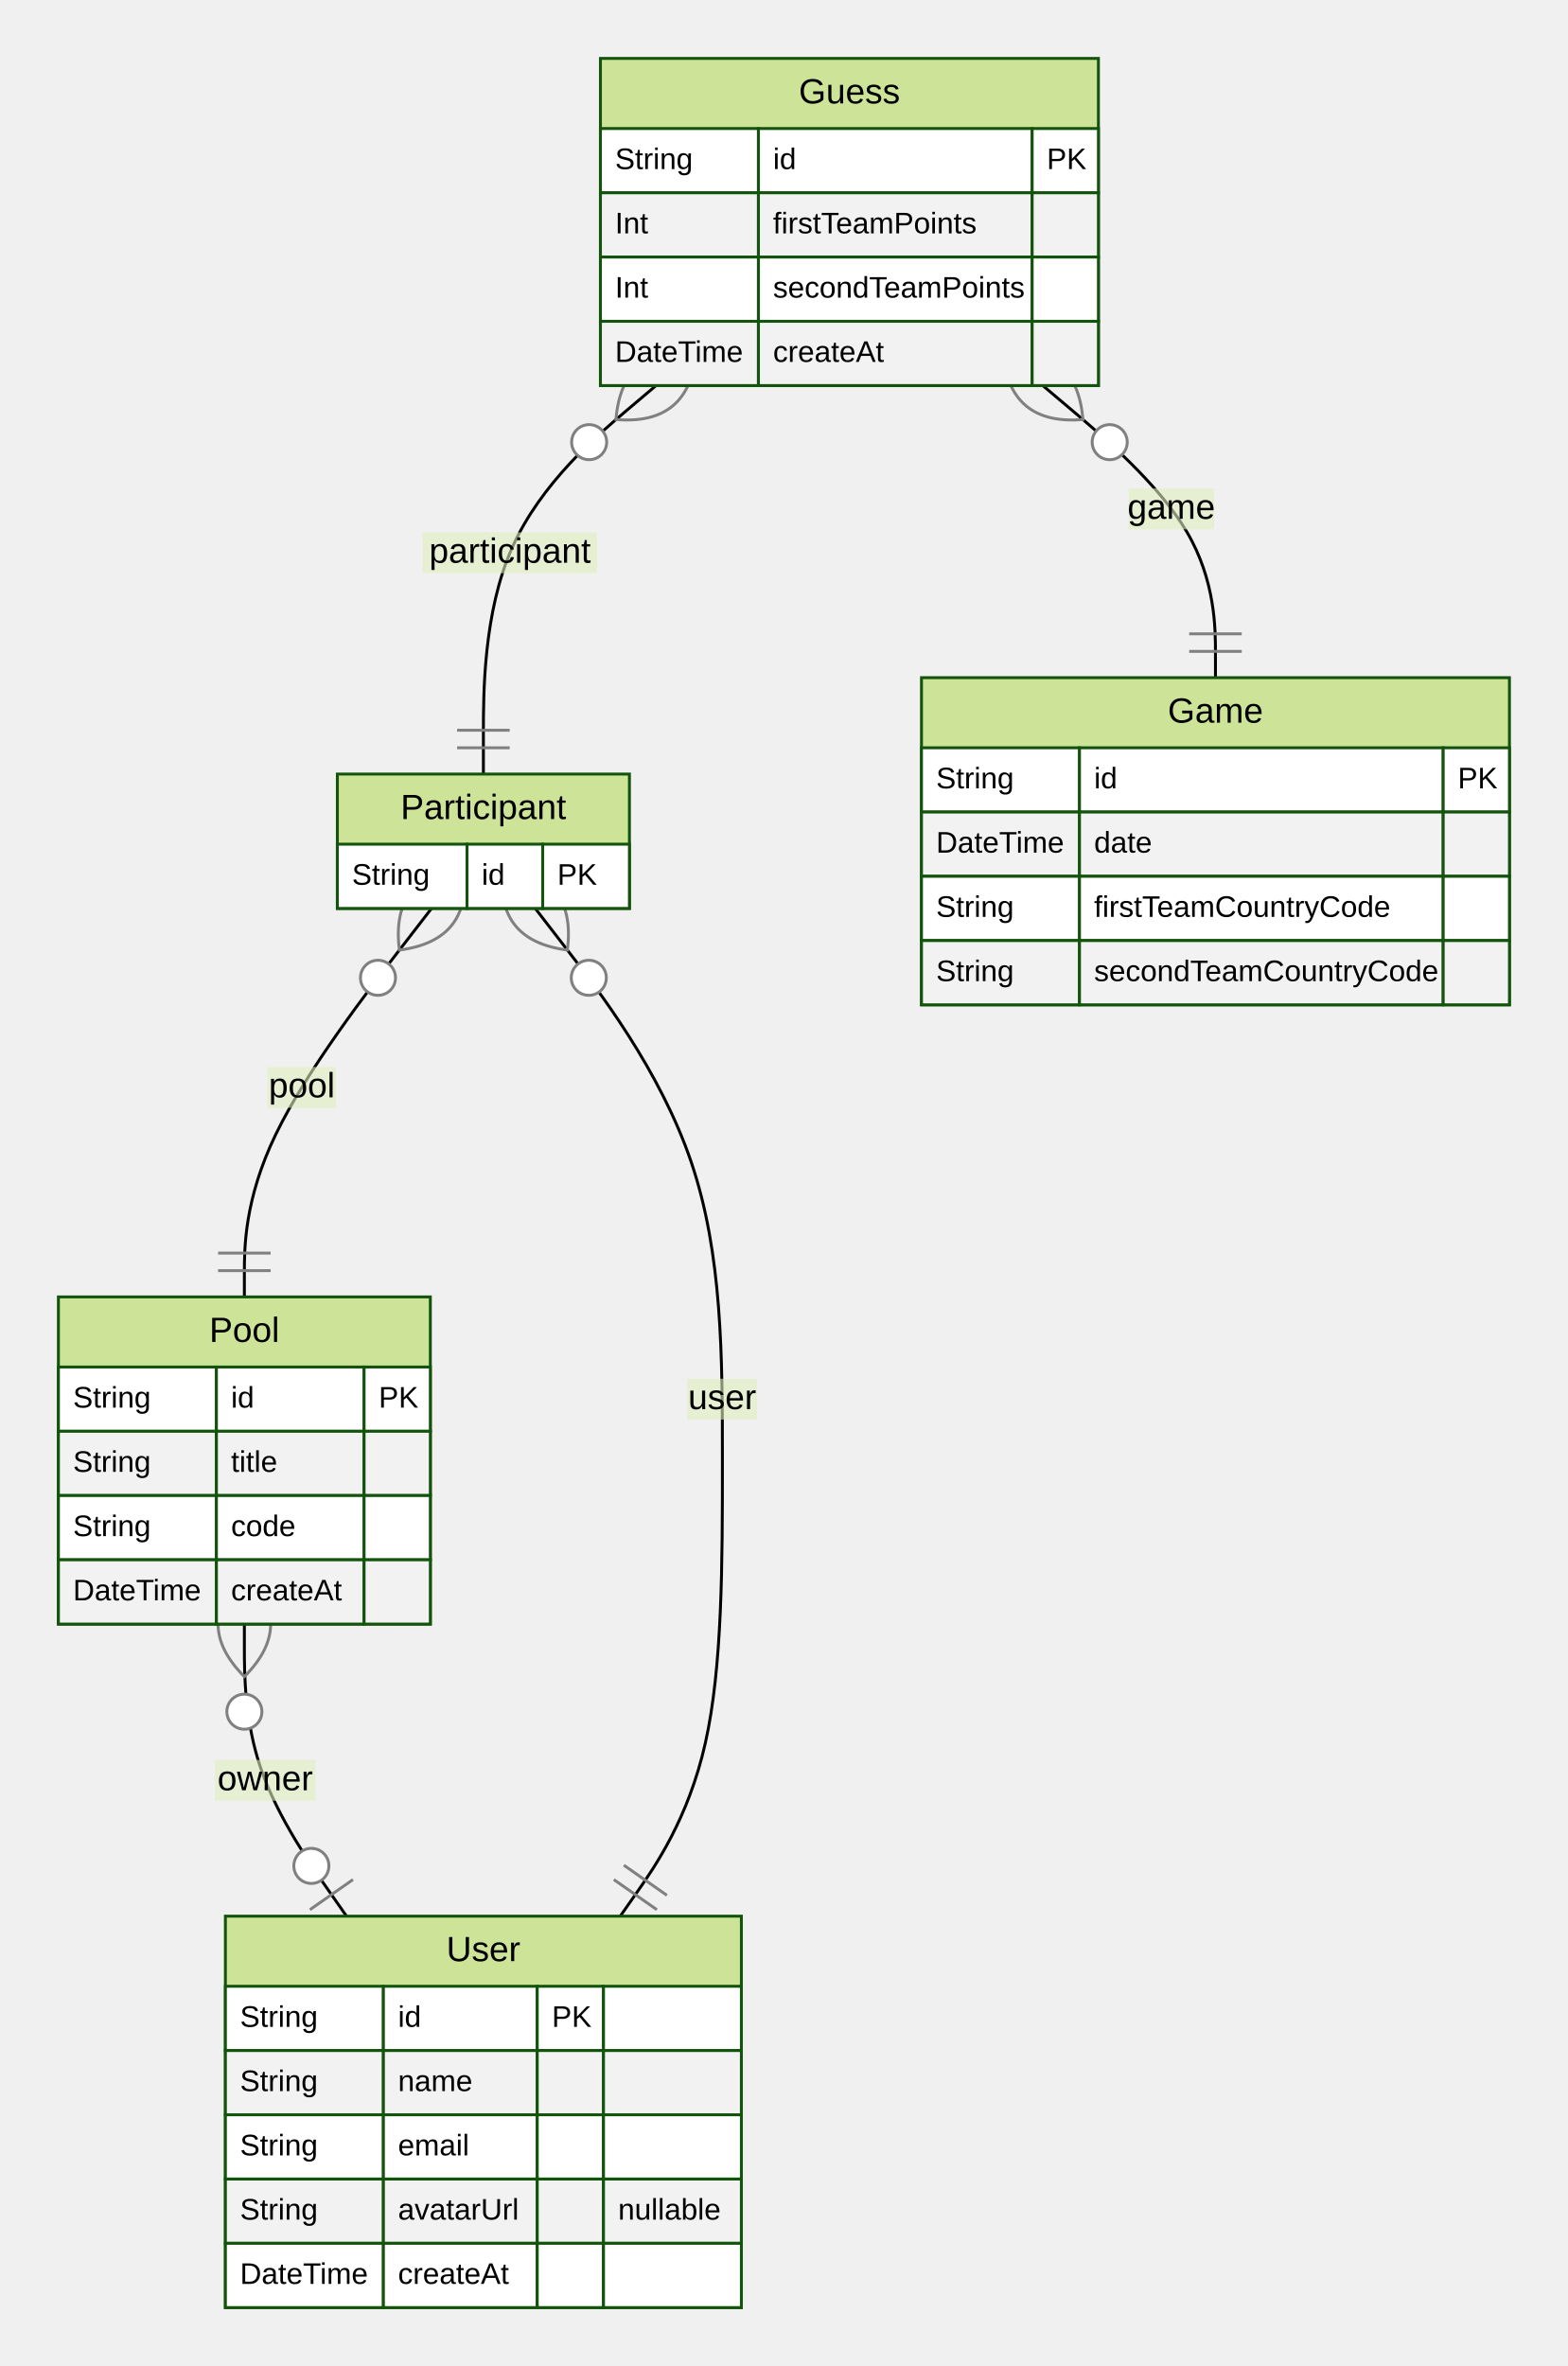
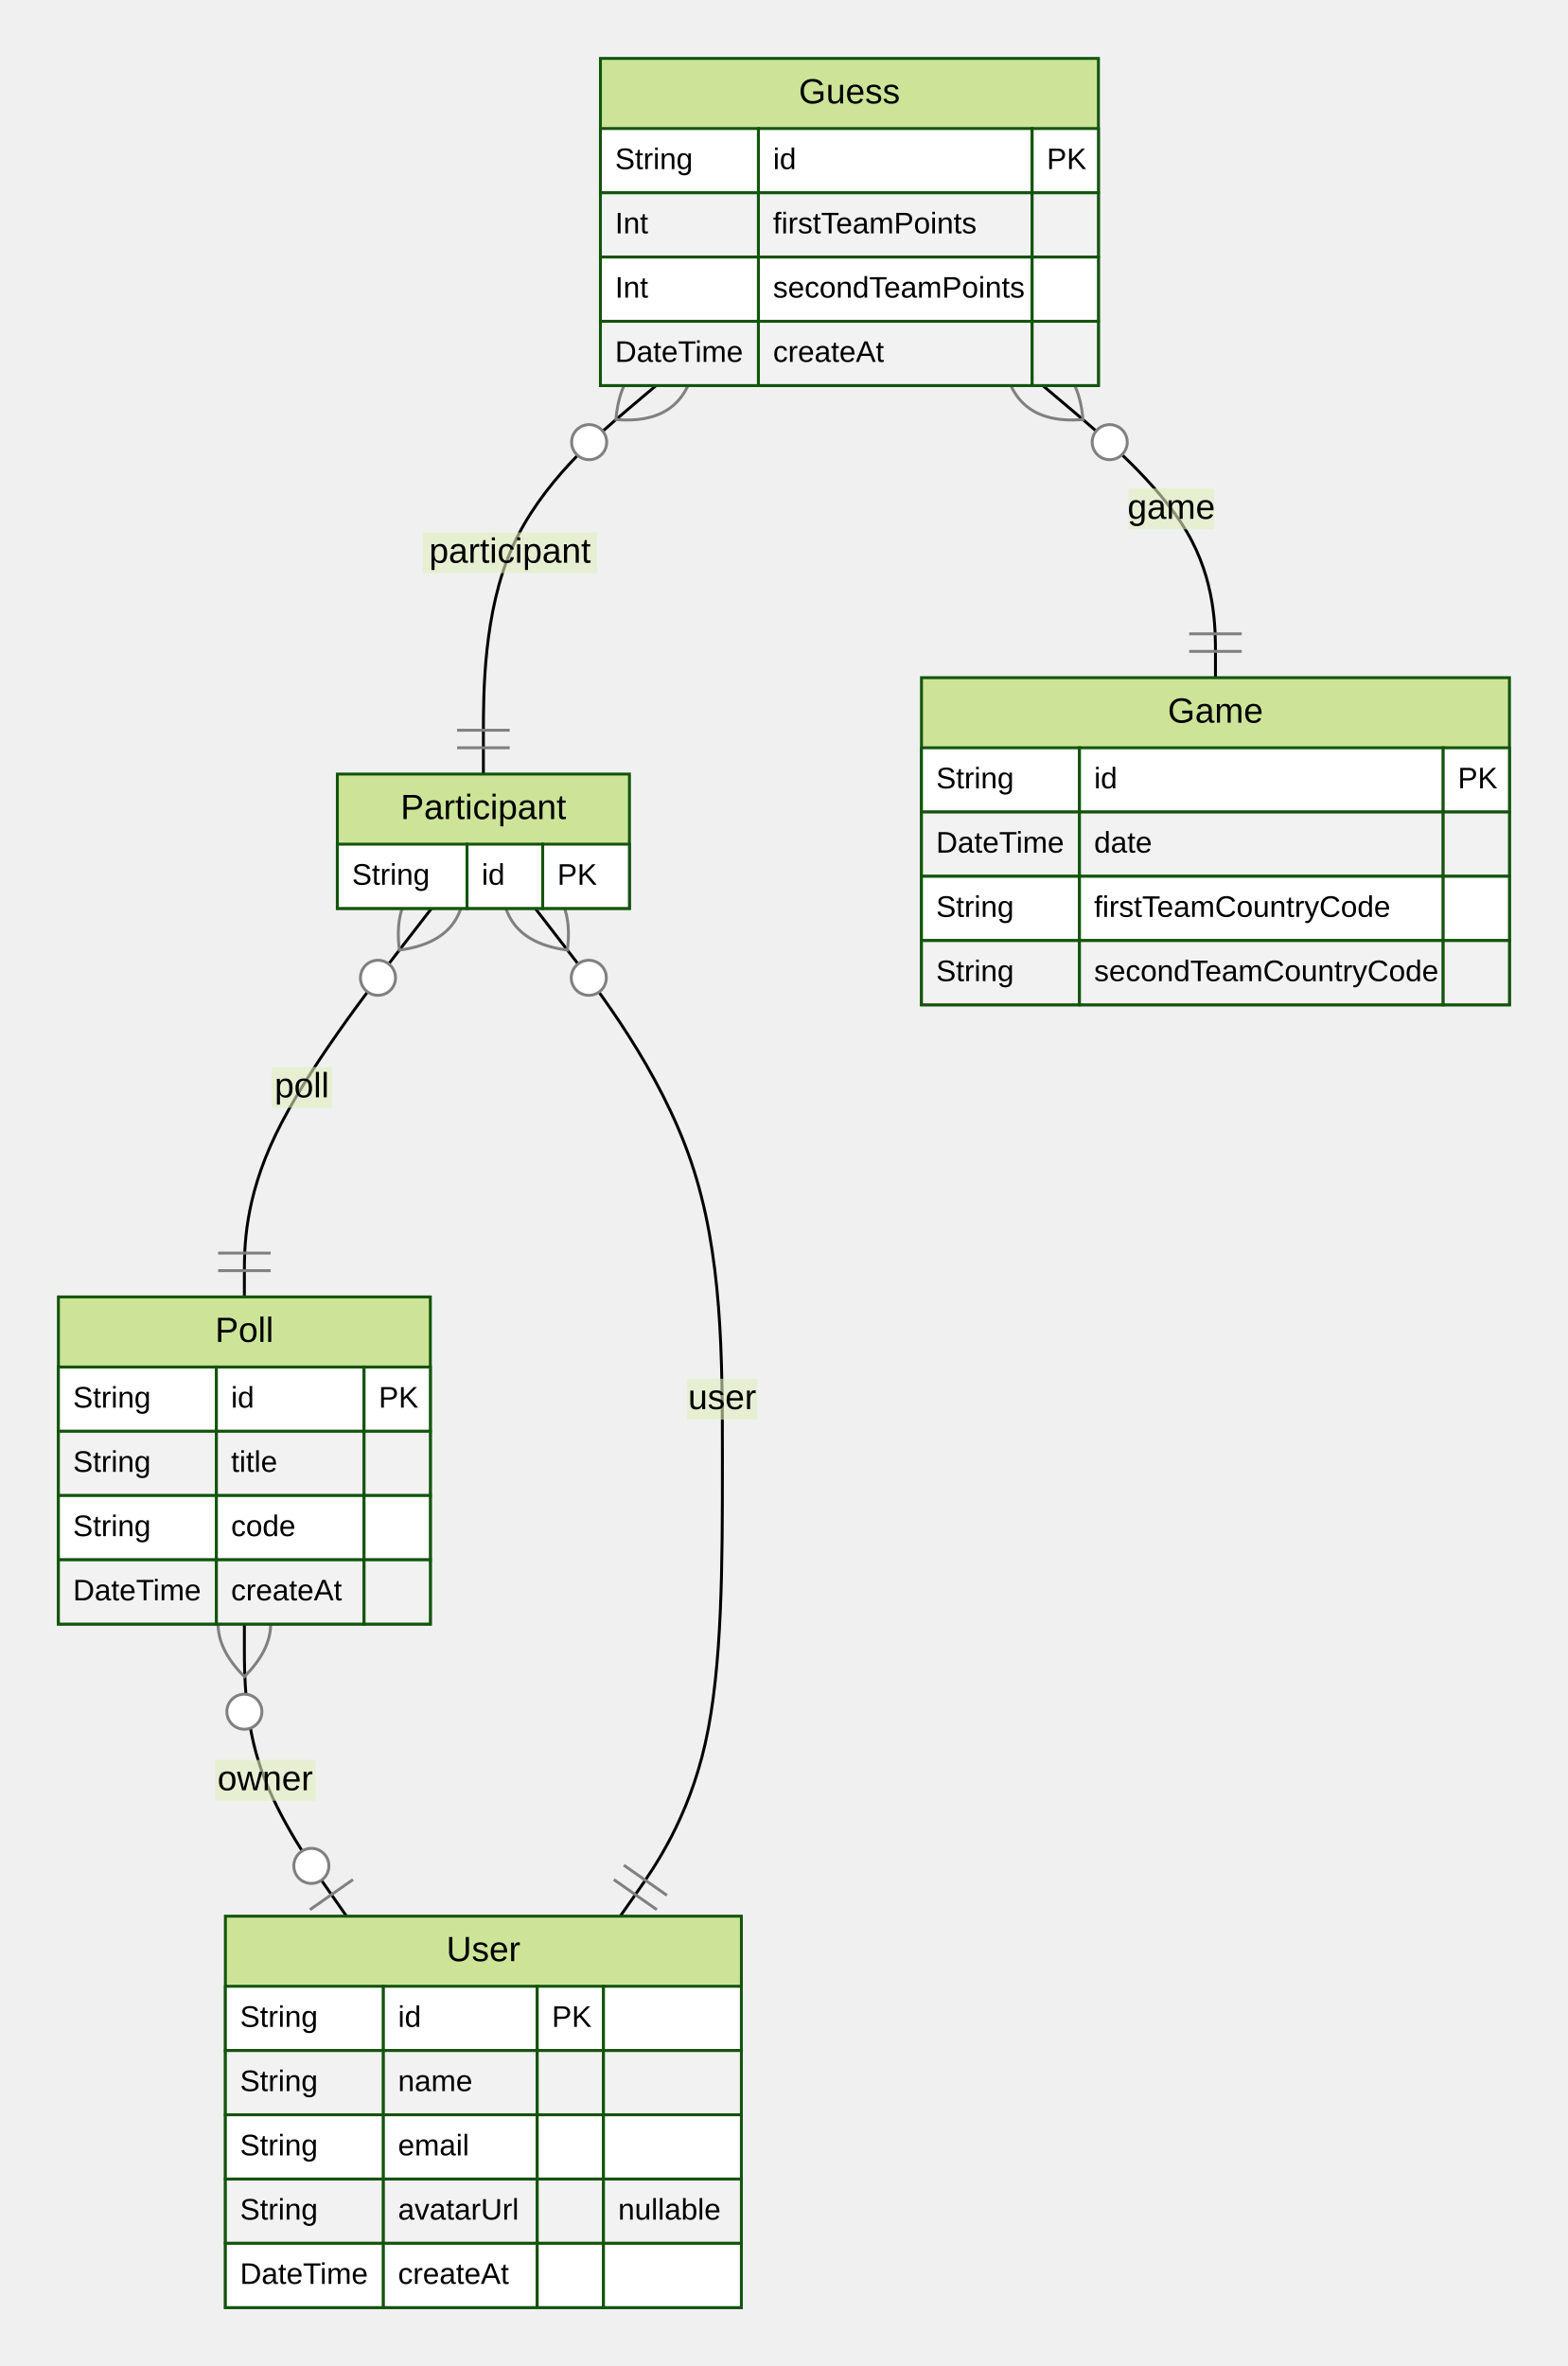
<svg xmlns="http://www.w3.org/2000/svg" aria-labelledby="chart-title-mermaid-0 chart-desc-mermaid-0" role="img" viewBox="0 0 536.82 810" style="max-width: 536.82px; background-color: white;" width="100%" id="mermaid-0">
  <style>#mermaid-0 {font-family:"trebuchet ms",verdana,arial,sans-serif;font-size:16px;fill:#000000;}#mermaid-0 .error-icon{fill:#552222;}#mermaid-0 .error-text{fill:#552222;stroke:#552222;}#mermaid-0 .edge-thickness-normal{stroke-width:2px;}#mermaid-0 .edge-thickness-thick{stroke-width:3.5px;}#mermaid-0 .edge-pattern-solid{stroke-dasharray:0;}#mermaid-0 .edge-pattern-dashed{stroke-dasharray:3;}#mermaid-0 .edge-pattern-dotted{stroke-dasharray:2;}#mermaid-0 .marker{fill:#000000;stroke:#000000;}#mermaid-0 .marker.cross{stroke:#000000;}#mermaid-0 svg{font-family:"trebuchet ms",verdana,arial,sans-serif;font-size:16px;}#mermaid-0 .entityBox{fill:#cde498;stroke:#13540c;}#mermaid-0 .attributeBoxOdd{fill:#ffffff;stroke:#13540c;}#mermaid-0 .attributeBoxEven{fill:#f2f2f2;stroke:#13540c;}#mermaid-0 .relationshipLabelBox{fill:hsl(78.158, 58.462%, 84.51%);opacity:0.7;background-color:hsl(78.158, 58.462%, 84.51%);}#mermaid-0 .relationshipLabelBox rect{opacity:0.5;}#mermaid-0 .relationshipLine{stroke:#000000;}#mermaid-0 :root{--mermaid-font-family:"trebuchet ms",verdana,arial,sans-serif;}</style>
  <g />
  <defs>
    <marker orient="auto" markerHeight="18" markerWidth="18" refY="9" refX="0" id="ONLY_ONE_START">
      <path d="M9,0 L9,18 M15,0 L15,18" fill="none" stroke="gray" />
    </marker>
  </defs>
  <defs>
    <marker orient="auto" markerHeight="18" markerWidth="18" refY="9" refX="18" id="ONLY_ONE_END">
      <path d="M3,0 L3,18 M9,0 L9,18" fill="none" stroke="gray" />
    </marker>
  </defs>
  <defs>
    <marker orient="auto" markerHeight="18" markerWidth="30" refY="9" refX="0" id="ZERO_OR_ONE_START">
      <circle r="6" cy="9" cx="21" fill="white" stroke="gray" />
      <path d="M9,0 L9,18" fill="none" stroke="gray" />
    </marker>
  </defs>
  <defs>
    <marker orient="auto" markerHeight="18" markerWidth="30" refY="9" refX="30" id="ZERO_OR_ONE_END">
      <circle r="6" cy="9" cx="9" fill="white" stroke="gray" />
      <path d="M21,0 L21,18" fill="none" stroke="gray" />
    </marker>
  </defs>
  <defs>
    <marker orient="auto" markerHeight="36" markerWidth="45" refY="18" refX="18" id="ONE_OR_MORE_START">
      <path d="M0,18 Q 18,0 36,18 Q 18,36 0,18 M42,9 L42,27" fill="none" stroke="gray" />
    </marker>
  </defs>
  <defs>
    <marker orient="auto" markerHeight="36" markerWidth="45" refY="18" refX="27" id="ONE_OR_MORE_END">
      <path d="M3,9 L3,27 M9,18 Q27,0 45,18 Q27,36 9,18" fill="none" stroke="gray" />
    </marker>
  </defs>
  <defs>
    <marker orient="auto" markerHeight="36" markerWidth="57" refY="18" refX="18" id="ZERO_OR_MORE_START">
      <circle r="6" cy="18" cx="48" fill="white" stroke="gray" />
      <path d="M0,18 Q18,0 36,18 Q18,36 0,18" fill="none" stroke="gray" />
    </marker>
  </defs>
  <defs>
    <marker orient="auto" markerHeight="36" markerWidth="57" refY="18" refX="39" id="ZERO_OR_MORE_END">
      <circle r="6" cy="18" cx="9" fill="white" stroke="gray" />
      <path d="M21,18 Q39,0 57,18 Q39,36 21,18" fill="none" stroke="gray" />
    </marker>
  </defs>
  <path marker-start="url(#ZERO_OR_MORE_START)" marker-end="url(#ZERO_OR_ONE_END)" fill="none" stroke="gray" d="M83.672,556L83.672,564.333C83.672,572.667,83.672,589.333,89.501,606C95.329,622.667,106.987,639.333,112.816,647.667L118.644,656" class="er relationshipLine" />
  <path marker-start="url(#ZERO_OR_MORE_START)" marker-end="url(#ONLY_ONE_END)" fill="none" stroke="gray" d="M183.265,311L193.944,324.833C204.624,338.667,225.984,366.333,236.664,397.833C247.344,429.333,247.344,464.667,247.344,500C247.344,535.333,247.344,570.667,241.515,596.667C235.686,622.667,224.029,639.333,218.2,647.667L212.371,656" class="er relationshipLine" />
  <path marker-start="url(#ZERO_OR_MORE_START)" marker-end="url(#ONLY_ONE_END)" fill="none" stroke="gray" d="M147.751,311L137.071,324.833C126.391,338.667,105.032,366.333,94.352,388.5C83.672,410.667,83.672,427.333,83.672,435.667L83.672,444" class="er relationshipLine" />
  <path marker-start="url(#ZERO_OR_MORE_START)" marker-end="url(#ONLY_ONE_END)" fill="none" stroke="gray" d="M224.625,132L214.772,140.333C204.919,148.667,185.213,165.333,175.361,187.5C165.508,209.667,165.508,237.333,165.508,251.167L165.508,265" class="er relationshipLine" />
  <path marker-start="url(#ZERO_OR_MORE_START)" marker-end="url(#ONLY_ONE_END)" fill="none" stroke="gray" d="M357.047,132L366.9,140.333C376.753,148.667,396.458,165.333,406.311,182C416.164,198.667,416.164,215.333,416.164,223.667L416.164,232" class="er relationshipLine" />
-   <g transform="translate(20,444 )" id="Pool">
+   <g transform="translate(20,444 )" id="Poll">
    <rect height="112" width="127.344" y="0" x="0" stroke="gray" fill-opacity="100%" fill="honeydew" class="er entityBox" />
-     <text transform="translate(63.67186,12)" style="font-family: &quot;trebuchet ms&quot;, verdana, arial, sans-serif;; font-size: 12px" text-anchor="middle" dominant-baseline="middle" y="0" x="0" id="entity-Pool" class="er entityLabel">Pool</text>
-     <rect height="22" width="54.096" y="24" x="0" stroke="gray" fill-opacity="100%" fill="honeydew" class="er attributeBoxOdd" />
-     <text transform="translate(5,35)" style="font-family: &quot;trebuchet ms&quot;, verdana, arial, sans-serif;; font-size: 10.2px" text-anchor="left" dominant-baseline="middle" y="0" x="0" id="entity-Pool-attr-1-type" class="er entityLabel">String</text>
+     <text transform="translate(63.67186,12)" style="font-family: &quot;trebuchet ms&quot;, verdana, arial, sans-serif;; font-size: 12px" text-anchor="middle" dominant-baseline="middle" y="0" x="0" id="entity-Poll" class="er entityLabel">Poll</text>
+     <rect height="22" width="54.096" y="24" x="0" stroke="gray" fill-opacity="100%" fill="honeydew" class="er attributeBoxOdd" />
+     <text transform="translate(5,35)" style="font-family: &quot;trebuchet ms&quot;, verdana, arial, sans-serif;; font-size: 10.2px" text-anchor="left" dominant-baseline="middle" y="0" x="0" id="entity-Poll-attr-1-type" class="er entityLabel">String</text>
    <rect height="22" width="50.56" y="24" x="54.096" stroke="gray" fill-opacity="100%" fill="honeydew" class="er attributeBoxOdd" />
-     <text transform="translate(59.09555,35)" style="font-family: &quot;trebuchet ms&quot;, verdana, arial, sans-serif;; font-size: 10.2px" text-anchor="left" dominant-baseline="middle" y="0" x="0" id="entity-Pool-attr-1-name" class="er entityLabel">id</text>
+     <text transform="translate(59.09555,35)" style="font-family: &quot;trebuchet ms&quot;, verdana, arial, sans-serif;; font-size: 10.2px" text-anchor="left" dominant-baseline="middle" y="0" x="0" id="entity-Poll-attr-1-name" class="er entityLabel">id</text>
    <rect height="22" width="22.688" y="24" x="104.656" stroke="gray" fill-opacity="100%" fill="honeydew" class="er attributeBoxOdd" />
-     <text transform="translate(109.656,35)" style="font-family: &quot;trebuchet ms&quot;, verdana, arial, sans-serif;; font-size: 10.2px" text-anchor="left" dominant-baseline="middle" y="0" x="0" id="entity-Pool-attr-1-key" class="er entityLabel">PK</text>
-     <rect height="22" width="54.096" y="46" x="0" stroke="gray" fill-opacity="100%" fill="honeydew" class="er attributeBoxEven" />
-     <text transform="translate(5,57)" style="font-family: &quot;trebuchet ms&quot;, verdana, arial, sans-serif;; font-size: 10.2px" text-anchor="left" dominant-baseline="middle" y="0" x="0" id="entity-Pool-attr-2-type" class="er entityLabel">String</text>
+     <text transform="translate(109.656,35)" style="font-family: &quot;trebuchet ms&quot;, verdana, arial, sans-serif;; font-size: 10.2px" text-anchor="left" dominant-baseline="middle" y="0" x="0" id="entity-Poll-attr-1-key" class="er entityLabel">PK</text>
+     <rect height="22" width="54.096" y="46" x="0" stroke="gray" fill-opacity="100%" fill="honeydew" class="er attributeBoxEven" />
+     <text transform="translate(5,57)" style="font-family: &quot;trebuchet ms&quot;, verdana, arial, sans-serif;; font-size: 10.2px" text-anchor="left" dominant-baseline="middle" y="0" x="0" id="entity-Poll-attr-2-type" class="er entityLabel">String</text>
    <rect height="22" width="50.56" y="46" x="54.096" stroke="gray" fill-opacity="100%" fill="honeydew" class="er attributeBoxEven" />
-     <text transform="translate(59.09555,57)" style="font-family: &quot;trebuchet ms&quot;, verdana, arial, sans-serif;; font-size: 10.2px" text-anchor="left" dominant-baseline="middle" y="0" x="0" id="entity-Pool-attr-2-name" class="er entityLabel">title</text>
+     <text transform="translate(59.09555,57)" style="font-family: &quot;trebuchet ms&quot;, verdana, arial, sans-serif;; font-size: 10.2px" text-anchor="left" dominant-baseline="middle" y="0" x="0" id="entity-Poll-attr-2-name" class="er entityLabel">title</text>
    <rect height="22" width="22.688" y="46" x="104.656" stroke="gray" fill-opacity="100%" fill="honeydew" class="er attributeBoxEven" />
-     <text transform="translate(109.656,57)" style="font-family: &quot;trebuchet ms&quot;, verdana, arial, sans-serif;; font-size: 10.2px" text-anchor="left" dominant-baseline="middle" y="0" x="0" id="entity-Pool-attr-2-key" class="er entityLabel" />
-     <rect height="22" width="54.096" y="68" x="0" stroke="gray" fill-opacity="100%" fill="honeydew" class="er attributeBoxOdd" />
-     <text transform="translate(5,79)" style="font-family: &quot;trebuchet ms&quot;, verdana, arial, sans-serif;; font-size: 10.2px" text-anchor="left" dominant-baseline="middle" y="0" x="0" id="entity-Pool-attr-3-type" class="er entityLabel">String</text>
+     <text transform="translate(109.656,57)" style="font-family: &quot;trebuchet ms&quot;, verdana, arial, sans-serif;; font-size: 10.2px" text-anchor="left" dominant-baseline="middle" y="0" x="0" id="entity-Poll-attr-2-key" class="er entityLabel" />
+     <rect height="22" width="54.096" y="68" x="0" stroke="gray" fill-opacity="100%" fill="honeydew" class="er attributeBoxOdd" />
+     <text transform="translate(5,79)" style="font-family: &quot;trebuchet ms&quot;, verdana, arial, sans-serif;; font-size: 10.2px" text-anchor="left" dominant-baseline="middle" y="0" x="0" id="entity-Poll-attr-3-type" class="er entityLabel">String</text>
    <rect height="22" width="50.56" y="68" x="54.096" stroke="gray" fill-opacity="100%" fill="honeydew" class="er attributeBoxOdd" />
-     <text transform="translate(59.09555,79)" style="font-family: &quot;trebuchet ms&quot;, verdana, arial, sans-serif;; font-size: 10.2px" text-anchor="left" dominant-baseline="middle" y="0" x="0" id="entity-Pool-attr-3-name" class="er entityLabel">code</text>
+     <text transform="translate(59.09555,79)" style="font-family: &quot;trebuchet ms&quot;, verdana, arial, sans-serif;; font-size: 10.2px" text-anchor="left" dominant-baseline="middle" y="0" x="0" id="entity-Poll-attr-3-name" class="er entityLabel">code</text>
    <rect height="22" width="22.688" y="68" x="104.656" stroke="gray" fill-opacity="100%" fill="honeydew" class="er attributeBoxOdd" />
-     <text transform="translate(109.656,79)" style="font-family: &quot;trebuchet ms&quot;, verdana, arial, sans-serif;; font-size: 10.2px" text-anchor="left" dominant-baseline="middle" y="0" x="0" id="entity-Pool-attr-3-key" class="er entityLabel" />
-     <rect height="22" width="54.096" y="90" x="0" stroke="gray" fill-opacity="100%" fill="honeydew" class="er attributeBoxEven" />
-     <text transform="translate(5,101)" style="font-family: &quot;trebuchet ms&quot;, verdana, arial, sans-serif;; font-size: 10.2px" text-anchor="left" dominant-baseline="middle" y="0" x="0" id="entity-Pool-attr-4-type" class="er entityLabel">DateTime</text>
+     <text transform="translate(109.656,79)" style="font-family: &quot;trebuchet ms&quot;, verdana, arial, sans-serif;; font-size: 10.2px" text-anchor="left" dominant-baseline="middle" y="0" x="0" id="entity-Poll-attr-3-key" class="er entityLabel" />
+     <rect height="22" width="54.096" y="90" x="0" stroke="gray" fill-opacity="100%" fill="honeydew" class="er attributeBoxEven" />
+     <text transform="translate(5,101)" style="font-family: &quot;trebuchet ms&quot;, verdana, arial, sans-serif;; font-size: 10.2px" text-anchor="left" dominant-baseline="middle" y="0" x="0" id="entity-Poll-attr-4-type" class="er entityLabel">DateTime</text>
    <rect height="22" width="50.56" y="90" x="54.096" stroke="gray" fill-opacity="100%" fill="honeydew" class="er attributeBoxEven" />
-     <text transform="translate(59.09555,101)" style="font-family: &quot;trebuchet ms&quot;, verdana, arial, sans-serif;; font-size: 10.2px" text-anchor="left" dominant-baseline="middle" y="0" x="0" id="entity-Pool-attr-4-name" class="er entityLabel">createAt</text>
+     <text transform="translate(59.09555,101)" style="font-family: &quot;trebuchet ms&quot;, verdana, arial, sans-serif;; font-size: 10.2px" text-anchor="left" dominant-baseline="middle" y="0" x="0" id="entity-Poll-attr-4-name" class="er entityLabel">createAt</text>
    <rect height="22" width="22.688" y="90" x="104.656" stroke="gray" fill-opacity="100%" fill="honeydew" class="er attributeBoxEven" />
-     <text transform="translate(109.656,101)" style="font-family: &quot;trebuchet ms&quot;, verdana, arial, sans-serif;; font-size: 10.2px" text-anchor="left" dominant-baseline="middle" y="0" x="0" id="entity-Pool-attr-4-key" class="er entityLabel" />
+     <text transform="translate(109.656,101)" style="font-family: &quot;trebuchet ms&quot;, verdana, arial, sans-serif;; font-size: 10.2px" text-anchor="left" dominant-baseline="middle" y="0" x="0" id="entity-Poll-attr-4-key" class="er entityLabel" />
  </g>
  <g transform="translate(115.5078,265 )" id="Participant">
    <rect height="46" width="100" y="0" x="0" stroke="gray" fill-opacity="100%" fill="honeydew" class="er entityBox" />
    <text transform="translate(50,12)" style="font-family: &quot;trebuchet ms&quot;, verdana, arial, sans-serif;; font-size: 12px" text-anchor="middle" dominant-baseline="middle" y="0" x="0" id="entity-Participant" class="er entityLabel">Participant</text>
    <rect height="22" width="44.399" y="24" x="0" stroke="gray" fill-opacity="100%" fill="honeydew" class="er attributeBoxOdd" />
    <text transform="translate(5,35)" style="font-family: &quot;trebuchet ms&quot;, verdana, arial, sans-serif;; font-size: 10.2px" text-anchor="left" dominant-baseline="middle" y="0" x="0" id="entity-Participant-attr-1-type" class="er entityLabel">String</text>
    <rect height="22" width="25.911" y="24" x="44.399" stroke="gray" fill-opacity="100%" fill="honeydew" class="er attributeBoxOdd" />
    <text transform="translate(49.39862,35)" style="font-family: &quot;trebuchet ms&quot;, verdana, arial, sans-serif;; font-size: 10.2px" text-anchor="left" dominant-baseline="middle" y="0" x="0" id="entity-Participant-attr-1-name" class="er entityLabel">id</text>
    <rect height="22" width="29.69" y="24" x="70.31" stroke="gray" fill-opacity="100%" fill="honeydew" class="er attributeBoxOdd" />
    <text transform="translate(75.30976,35)" style="font-family: &quot;trebuchet ms&quot;, verdana, arial, sans-serif;; font-size: 10.2px" text-anchor="left" dominant-baseline="middle" y="0" x="0" id="entity-Participant-attr-1-key" class="er entityLabel">PK</text>
  </g>
  <g transform="translate(77.17397,656 )" id="User">
    <rect height="134" width="176.668" y="0" x="0" stroke="gray" fill-opacity="100%" fill="honeydew" class="er entityBox" />
    <text transform="translate(88.33382,12)" style="font-family: &quot;trebuchet ms&quot;, verdana, arial, sans-serif;; font-size: 12px" text-anchor="middle" dominant-baseline="middle" y="0" x="0" id="entity-User" class="er entityLabel">User</text>
    <rect height="22" width="54.096" y="24" x="0" stroke="gray" fill-opacity="100%" fill="honeydew" class="er attributeBoxOdd" />
    <text transform="translate(5,35)" style="font-family: &quot;trebuchet ms&quot;, verdana, arial, sans-serif;; font-size: 10.2px" text-anchor="left" dominant-baseline="middle" y="0" x="0" id="entity-User-attr-1-type" class="er entityLabel">String</text>
    <rect height="22" width="52.672" y="24" x="54.096" stroke="gray" fill-opacity="100%" fill="honeydew" class="er attributeBoxOdd" />
    <text transform="translate(59.09555,35)" style="font-family: &quot;trebuchet ms&quot;, verdana, arial, sans-serif;; font-size: 10.2px" text-anchor="left" dominant-baseline="middle" y="0" x="0" id="entity-User-attr-1-name" class="er entityLabel">id</text>
    <rect height="22" width="22.688" y="24" x="106.767" stroke="gray" fill-opacity="100%" fill="honeydew" class="er attributeBoxOdd" />
    <text transform="translate(111.7674,35)" style="font-family: &quot;trebuchet ms&quot;, verdana, arial, sans-serif;; font-size: 10.2px" text-anchor="left" dominant-baseline="middle" y="0" x="0" id="entity-User-attr-1-key" class="er entityLabel">PK</text>
    <rect height="22" width="47.213" y="24" x="129.455" stroke="gray" fill-opacity="100%" fill="honeydew" class="er attributeBoxOdd" />
    <text transform="translate(134.4551,35)" style="font-family: &quot;trebuchet ms&quot;, verdana, arial, sans-serif;; font-size: 10.2px" text-anchor="left" dominant-baseline="middle" y="0" x="0" id="entity-User-attr-1-comment" class="er entityLabel" />
    <rect height="22" width="54.096" y="46" x="0" stroke="gray" fill-opacity="100%" fill="honeydew" class="er attributeBoxEven" />
    <text transform="translate(5,57)" style="font-family: &quot;trebuchet ms&quot;, verdana, arial, sans-serif;; font-size: 10.2px" text-anchor="left" dominant-baseline="middle" y="0" x="0" id="entity-User-attr-2-type" class="er entityLabel">String</text>
    <rect height="22" width="52.672" y="46" x="54.096" stroke="gray" fill-opacity="100%" fill="honeydew" class="er attributeBoxEven" />
    <text transform="translate(59.09555,57)" style="font-family: &quot;trebuchet ms&quot;, verdana, arial, sans-serif;; font-size: 10.2px" text-anchor="left" dominant-baseline="middle" y="0" x="0" id="entity-User-attr-2-name" class="er entityLabel">name</text>
    <rect height="22" width="22.688" y="46" x="106.767" stroke="gray" fill-opacity="100%" fill="honeydew" class="er attributeBoxEven" />
    <text transform="translate(111.7674,57)" style="font-family: &quot;trebuchet ms&quot;, verdana, arial, sans-serif;; font-size: 10.2px" text-anchor="left" dominant-baseline="middle" y="0" x="0" id="entity-User-attr-2-key" class="er entityLabel" />
    <rect height="22" width="47.213" y="46" x="129.455" stroke="gray" fill-opacity="100%" fill="honeydew" class="er attributeBoxEven" />
    <text transform="translate(134.4551,57)" style="font-family: &quot;trebuchet ms&quot;, verdana, arial, sans-serif;; font-size: 10.2px" text-anchor="left" dominant-baseline="middle" y="0" x="0" id="entity-User-attr-2-comment" class="er entityLabel" />
    <rect height="22" width="54.096" y="68" x="0" stroke="gray" fill-opacity="100%" fill="honeydew" class="er attributeBoxOdd" />
    <text transform="translate(5,79)" style="font-family: &quot;trebuchet ms&quot;, verdana, arial, sans-serif;; font-size: 10.2px" text-anchor="left" dominant-baseline="middle" y="0" x="0" id="entity-User-attr-3-type" class="er entityLabel">String</text>
    <rect height="22" width="52.672" y="68" x="54.096" stroke="gray" fill-opacity="100%" fill="honeydew" class="er attributeBoxOdd" />
    <text transform="translate(59.09555,79)" style="font-family: &quot;trebuchet ms&quot;, verdana, arial, sans-serif;; font-size: 10.2px" text-anchor="left" dominant-baseline="middle" y="0" x="0" id="entity-User-attr-3-name" class="er entityLabel">email</text>
    <rect height="22" width="22.688" y="68" x="106.767" stroke="gray" fill-opacity="100%" fill="honeydew" class="er attributeBoxOdd" />
    <text transform="translate(111.7674,79)" style="font-family: &quot;trebuchet ms&quot;, verdana, arial, sans-serif;; font-size: 10.2px" text-anchor="left" dominant-baseline="middle" y="0" x="0" id="entity-User-attr-3-key" class="er entityLabel" />
    <rect height="22" width="47.213" y="68" x="129.455" stroke="gray" fill-opacity="100%" fill="honeydew" class="er attributeBoxOdd" />
    <text transform="translate(134.4551,79)" style="font-family: &quot;trebuchet ms&quot;, verdana, arial, sans-serif;; font-size: 10.2px" text-anchor="left" dominant-baseline="middle" y="0" x="0" id="entity-User-attr-3-comment" class="er entityLabel" />
    <rect height="22" width="54.096" y="90" x="0" stroke="gray" fill-opacity="100%" fill="honeydew" class="er attributeBoxEven" />
    <text transform="translate(5,101)" style="font-family: &quot;trebuchet ms&quot;, verdana, arial, sans-serif;; font-size: 10.2px" text-anchor="left" dominant-baseline="middle" y="0" x="0" id="entity-User-attr-4-type" class="er entityLabel">String</text>
    <rect height="22" width="52.672" y="90" x="54.096" stroke="gray" fill-opacity="100%" fill="honeydew" class="er attributeBoxEven" />
    <text transform="translate(59.09555,101)" style="font-family: &quot;trebuchet ms&quot;, verdana, arial, sans-serif;; font-size: 10.2px" text-anchor="left" dominant-baseline="middle" y="0" x="0" id="entity-User-attr-4-name" class="er entityLabel">avatarUrl</text>
    <rect height="22" width="22.688" y="90" x="106.767" stroke="gray" fill-opacity="100%" fill="honeydew" class="er attributeBoxEven" />
    <text transform="translate(111.7674,101)" style="font-family: &quot;trebuchet ms&quot;, verdana, arial, sans-serif;; font-size: 10.2px" text-anchor="left" dominant-baseline="middle" y="0" x="0" id="entity-User-attr-4-key" class="er entityLabel" />
    <rect height="22" width="47.213" y="90" x="129.455" stroke="gray" fill-opacity="100%" fill="honeydew" class="er attributeBoxEven" />
    <text transform="translate(134.4551,101)" style="font-family: &quot;trebuchet ms&quot;, verdana, arial, sans-serif;; font-size: 10.2px" text-anchor="left" dominant-baseline="middle" y="0" x="0" id="entity-User-attr-4-comment" class="er entityLabel">nullable</text>
    <rect height="22" width="54.096" y="112" x="0" stroke="gray" fill-opacity="100%" fill="honeydew" class="er attributeBoxOdd" />
    <text transform="translate(5,123)" style="font-family: &quot;trebuchet ms&quot;, verdana, arial, sans-serif;; font-size: 10.2px" text-anchor="left" dominant-baseline="middle" y="0" x="0" id="entity-User-attr-5-type" class="er entityLabel">DateTime</text>
    <rect height="22" width="52.672" y="112" x="54.096" stroke="gray" fill-opacity="100%" fill="honeydew" class="er attributeBoxOdd" />
    <text transform="translate(59.09555,123)" style="font-family: &quot;trebuchet ms&quot;, verdana, arial, sans-serif;; font-size: 10.2px" text-anchor="left" dominant-baseline="middle" y="0" x="0" id="entity-User-attr-5-name" class="er entityLabel">createAt</text>
    <rect height="22" width="22.688" y="112" x="106.767" stroke="gray" fill-opacity="100%" fill="honeydew" class="er attributeBoxOdd" />
    <text transform="translate(111.7674,123)" style="font-family: &quot;trebuchet ms&quot;, verdana, arial, sans-serif;; font-size: 10.2px" text-anchor="left" dominant-baseline="middle" y="0" x="0" id="entity-User-attr-5-key" class="er entityLabel" />
    <rect height="22" width="47.213" y="112" x="129.455" stroke="gray" fill-opacity="100%" fill="honeydew" class="er attributeBoxOdd" />
    <text transform="translate(134.4551,123)" style="font-family: &quot;trebuchet ms&quot;, verdana, arial, sans-serif;; font-size: 10.2px" text-anchor="left" dominant-baseline="middle" y="0" x="0" id="entity-User-attr-5-comment" class="er entityLabel" />
  </g>
  <g transform="translate(315.5078,232 )" id="Game">
    <rect height="112" width="201.312" y="0" x="0" stroke="gray" fill-opacity="100%" fill="honeydew" class="er entityBox" />
    <text transform="translate(100.6562,12)" style="font-family: &quot;trebuchet ms&quot;, verdana, arial, sans-serif;; font-size: 12px" text-anchor="middle" dominant-baseline="middle" y="0" x="0" id="entity-Game" class="er entityLabel">Game</text>
    <rect height="22" width="54.096" y="24" x="0" stroke="gray" fill-opacity="100%" fill="honeydew" class="er attributeBoxOdd" />
    <text transform="translate(5,35)" style="font-family: &quot;trebuchet ms&quot;, verdana, arial, sans-serif;; font-size: 10.2px" text-anchor="left" dominant-baseline="middle" y="0" x="0" id="entity-Game-attr-1-type" class="er entityLabel">String</text>
    <rect height="22" width="124.529" y="24" x="54.096" stroke="gray" fill-opacity="100%" fill="honeydew" class="er attributeBoxOdd" />
    <text transform="translate(59.09555,35)" style="font-family: &quot;trebuchet ms&quot;, verdana, arial, sans-serif;; font-size: 10.2px" text-anchor="left" dominant-baseline="middle" y="0" x="0" id="entity-Game-attr-1-name" class="er entityLabel">id</text>
    <rect height="22" width="22.688" y="24" x="178.625" stroke="gray" fill-opacity="100%" fill="honeydew" class="er attributeBoxOdd" />
    <text transform="translate(183.6248,35)" style="font-family: &quot;trebuchet ms&quot;, verdana, arial, sans-serif;; font-size: 10.2px" text-anchor="left" dominant-baseline="middle" y="0" x="0" id="entity-Game-attr-1-key" class="er entityLabel">PK</text>
    <rect height="22" width="54.096" y="46" x="0" stroke="gray" fill-opacity="100%" fill="honeydew" class="er attributeBoxEven" />
    <text transform="translate(5,57)" style="font-family: &quot;trebuchet ms&quot;, verdana, arial, sans-serif;; font-size: 10.2px" text-anchor="left" dominant-baseline="middle" y="0" x="0" id="entity-Game-attr-2-type" class="er entityLabel">DateTime</text>
    <rect height="22" width="124.529" y="46" x="54.096" stroke="gray" fill-opacity="100%" fill="honeydew" class="er attributeBoxEven" />
    <text transform="translate(59.09555,57)" style="font-family: &quot;trebuchet ms&quot;, verdana, arial, sans-serif;; font-size: 10.2px" text-anchor="left" dominant-baseline="middle" y="0" x="0" id="entity-Game-attr-2-name" class="er entityLabel">date</text>
    <rect height="22" width="22.688" y="46" x="178.625" stroke="gray" fill-opacity="100%" fill="honeydew" class="er attributeBoxEven" />
    <text transform="translate(183.6248,57)" style="font-family: &quot;trebuchet ms&quot;, verdana, arial, sans-serif;; font-size: 10.2px" text-anchor="left" dominant-baseline="middle" y="0" x="0" id="entity-Game-attr-2-key" class="er entityLabel" />
    <rect height="22" width="54.096" y="68" x="0" stroke="gray" fill-opacity="100%" fill="honeydew" class="er attributeBoxOdd" />
    <text transform="translate(5,79)" style="font-family: &quot;trebuchet ms&quot;, verdana, arial, sans-serif;; font-size: 10.2px" text-anchor="left" dominant-baseline="middle" y="0" x="0" id="entity-Game-attr-3-type" class="er entityLabel">String</text>
    <rect height="22" width="124.529" y="68" x="54.096" stroke="gray" fill-opacity="100%" fill="honeydew" class="er attributeBoxOdd" />
    <text transform="translate(59.09555,79)" style="font-family: &quot;trebuchet ms&quot;, verdana, arial, sans-serif;; font-size: 10.2px" text-anchor="left" dominant-baseline="middle" y="0" x="0" id="entity-Game-attr-3-name" class="er entityLabel">firstTeamCountryCode</text>
    <rect height="22" width="22.688" y="68" x="178.625" stroke="gray" fill-opacity="100%" fill="honeydew" class="er attributeBoxOdd" />
    <text transform="translate(183.6248,79)" style="font-family: &quot;trebuchet ms&quot;, verdana, arial, sans-serif;; font-size: 10.2px" text-anchor="left" dominant-baseline="middle" y="0" x="0" id="entity-Game-attr-3-key" class="er entityLabel" />
    <rect height="22" width="54.096" y="90" x="0" stroke="gray" fill-opacity="100%" fill="honeydew" class="er attributeBoxEven" />
    <text transform="translate(5,101)" style="font-family: &quot;trebuchet ms&quot;, verdana, arial, sans-serif;; font-size: 10.2px" text-anchor="left" dominant-baseline="middle" y="0" x="0" id="entity-Game-attr-4-type" class="er entityLabel">String</text>
    <rect height="22" width="124.529" y="90" x="54.096" stroke="gray" fill-opacity="100%" fill="honeydew" class="er attributeBoxEven" />
    <text transform="translate(59.09555,101)" style="font-family: &quot;trebuchet ms&quot;, verdana, arial, sans-serif;; font-size: 10.2px" text-anchor="left" dominant-baseline="middle" y="0" x="0" id="entity-Game-attr-4-name" class="er entityLabel">secondTeamCountryCode</text>
    <rect height="22" width="22.688" y="90" x="178.625" stroke="gray" fill-opacity="100%" fill="honeydew" class="er attributeBoxEven" />
    <text transform="translate(183.6248,101)" style="font-family: &quot;trebuchet ms&quot;, verdana, arial, sans-serif;; font-size: 10.2px" text-anchor="left" dominant-baseline="middle" y="0" x="0" id="entity-Game-attr-4-key" class="er entityLabel" />
  </g>
  <g transform="translate(205.5837,20 )" id="Guess">
    <rect height="112" width="170.504" y="0" x="0" stroke="gray" fill-opacity="100%" fill="honeydew" class="er entityBox" />
    <text transform="translate(85.2522,12)" style="font-family: &quot;trebuchet ms&quot;, verdana, arial, sans-serif;; font-size: 12px" text-anchor="middle" dominant-baseline="middle" y="0" x="0" id="entity-Guess" class="er entityLabel">Guess</text>
    <rect height="22" width="54.096" y="24" x="0" stroke="gray" fill-opacity="100%" fill="honeydew" class="er attributeBoxOdd" />
    <text transform="translate(5,35)" style="font-family: &quot;trebuchet ms&quot;, verdana, arial, sans-serif;; font-size: 10.2px" text-anchor="left" dominant-baseline="middle" y="0" x="0" id="entity-Guess-attr-1-type" class="er entityLabel">String</text>
    <rect height="22" width="93.721" y="24" x="54.096" stroke="gray" fill-opacity="100%" fill="honeydew" class="er attributeBoxOdd" />
    <text transform="translate(59.09555,35)" style="font-family: &quot;trebuchet ms&quot;, verdana, arial, sans-serif;; font-size: 10.2px" text-anchor="left" dominant-baseline="middle" y="0" x="0" id="entity-Guess-attr-1-name" class="er entityLabel">id</text>
    <rect height="22" width="22.688" y="24" x="147.817" stroke="gray" fill-opacity="100%" fill="honeydew" class="er attributeBoxOdd" />
    <text transform="translate(152.8167,35)" style="font-family: &quot;trebuchet ms&quot;, verdana, arial, sans-serif;; font-size: 10.2px" text-anchor="left" dominant-baseline="middle" y="0" x="0" id="entity-Guess-attr-1-key" class="er entityLabel">PK</text>
    <rect height="22" width="54.096" y="46" x="0" stroke="gray" fill-opacity="100%" fill="honeydew" class="er attributeBoxEven" />
    <text transform="translate(5,57)" style="font-family: &quot;trebuchet ms&quot;, verdana, arial, sans-serif;; font-size: 10.2px" text-anchor="left" dominant-baseline="middle" y="0" x="0" id="entity-Guess-attr-2-type" class="er entityLabel">Int</text>
    <rect height="22" width="93.721" y="46" x="54.096" stroke="gray" fill-opacity="100%" fill="honeydew" class="er attributeBoxEven" />
    <text transform="translate(59.09555,57)" style="font-family: &quot;trebuchet ms&quot;, verdana, arial, sans-serif;; font-size: 10.2px" text-anchor="left" dominant-baseline="middle" y="0" x="0" id="entity-Guess-attr-2-name" class="er entityLabel">firstTeamPoints</text>
    <rect height="22" width="22.688" y="46" x="147.817" stroke="gray" fill-opacity="100%" fill="honeydew" class="er attributeBoxEven" />
    <text transform="translate(152.8167,57)" style="font-family: &quot;trebuchet ms&quot;, verdana, arial, sans-serif;; font-size: 10.2px" text-anchor="left" dominant-baseline="middle" y="0" x="0" id="entity-Guess-attr-2-key" class="er entityLabel" />
    <rect height="22" width="54.096" y="68" x="0" stroke="gray" fill-opacity="100%" fill="honeydew" class="er attributeBoxOdd" />
    <text transform="translate(5,79)" style="font-family: &quot;trebuchet ms&quot;, verdana, arial, sans-serif;; font-size: 10.2px" text-anchor="left" dominant-baseline="middle" y="0" x="0" id="entity-Guess-attr-3-type" class="er entityLabel">Int</text>
    <rect height="22" width="93.721" y="68" x="54.096" stroke="gray" fill-opacity="100%" fill="honeydew" class="er attributeBoxOdd" />
    <text transform="translate(59.09555,79)" style="font-family: &quot;trebuchet ms&quot;, verdana, arial, sans-serif;; font-size: 10.2px" text-anchor="left" dominant-baseline="middle" y="0" x="0" id="entity-Guess-attr-3-name" class="er entityLabel">secondTeamPoints</text>
    <rect height="22" width="22.688" y="68" x="147.817" stroke="gray" fill-opacity="100%" fill="honeydew" class="er attributeBoxOdd" />
    <text transform="translate(152.8167,79)" style="font-family: &quot;trebuchet ms&quot;, verdana, arial, sans-serif;; font-size: 10.2px" text-anchor="left" dominant-baseline="middle" y="0" x="0" id="entity-Guess-attr-3-key" class="er entityLabel" />
    <rect height="22" width="54.096" y="90" x="0" stroke="gray" fill-opacity="100%" fill="honeydew" class="er attributeBoxEven" />
    <text transform="translate(5,101)" style="font-family: &quot;trebuchet ms&quot;, verdana, arial, sans-serif;; font-size: 10.2px" text-anchor="left" dominant-baseline="middle" y="0" x="0" id="entity-Guess-attr-4-type" class="er entityLabel">DateTime</text>
    <rect height="22" width="93.721" y="90" x="54.096" stroke="gray" fill-opacity="100%" fill="honeydew" class="er attributeBoxEven" />
    <text transform="translate(59.09555,101)" style="font-family: &quot;trebuchet ms&quot;, verdana, arial, sans-serif;; font-size: 10.2px" text-anchor="left" dominant-baseline="middle" y="0" x="0" id="entity-Guess-attr-4-name" class="er entityLabel">createAt</text>
    <rect height="22" width="22.688" y="90" x="147.817" stroke="gray" fill-opacity="100%" fill="honeydew" class="er attributeBoxEven" />
    <text transform="translate(152.8167,101)" style="font-family: &quot;trebuchet ms&quot;, verdana, arial, sans-serif;; font-size: 10.2px" text-anchor="left" dominant-baseline="middle" y="0" x="0" id="entity-Guess-attr-4-key" class="er entityLabel" />
  </g>
  <rect fill-opacity="85%" fill="white" height="14" width="34.471" y="602.488" x="73.567" class="er relationshipLabelBox" />
  <text style="font-family: &quot;trebuchet ms&quot;, verdana, arial, sans-serif;; font-size: 12px" dominant-baseline="middle" text-anchor="middle" y="609.488" x="90.803" id="rel1" class="er relationshipLabel">owner</text>
  <rect fill-opacity="85%" fill="white" height="14" width="23.959" y="472.004" x="235.281" class="er relationshipLabelBox" />
  <text style="font-family: &quot;trebuchet ms&quot;, verdana, arial, sans-serif;; font-size: 12px" dominant-baseline="middle" text-anchor="middle" y="479.004" x="247.26" id="rel2" class="er relationshipLabel">user</text>
-   <rect fill-opacity="85%" fill="white" height="14" width="23.564" y="365.27" x="91.555" class="er relationshipLabelBox" />
-   <text style="font-family: &quot;trebuchet ms&quot;, verdana, arial, sans-serif;; font-size: 12px" dominant-baseline="middle" text-anchor="middle" y="372.27" x="103.338" id="rel3" class="er relationshipLabel">pool</text>
+   <rect fill-opacity="85%" fill="white" height="14" width="20.664" y="365.27" x="93.006" class="er relationshipLabelBox" />
+   <text style="font-family: &quot;trebuchet ms&quot;, verdana, arial, sans-serif;; font-size: 12px" dominant-baseline="middle" text-anchor="middle" y="372.27" x="103.338" id="rel3" class="er relationshipLabel">poll</text>
  <rect fill-opacity="85%" fill="white" height="14" width="59.744" y="182.256" x="144.733" class="er relationshipLabelBox" />
  <text style="font-family: &quot;trebuchet ms&quot;, verdana, arial, sans-serif;; font-size: 12px" dominant-baseline="middle" text-anchor="middle" y="189.256" x="174.605" id="rel4" class="er relationshipLabel">participant</text>
  <rect fill-opacity="85%" fill="white" height="14" width="29.289" y="167.222" x="386.403" class="er relationshipLabelBox" />
  <text style="font-family: &quot;trebuchet ms&quot;, verdana, arial, sans-serif;; font-size: 12px" dominant-baseline="middle" text-anchor="middle" y="174.222" x="401.048" id="rel5" class="er relationshipLabel">game</text>
</svg>
